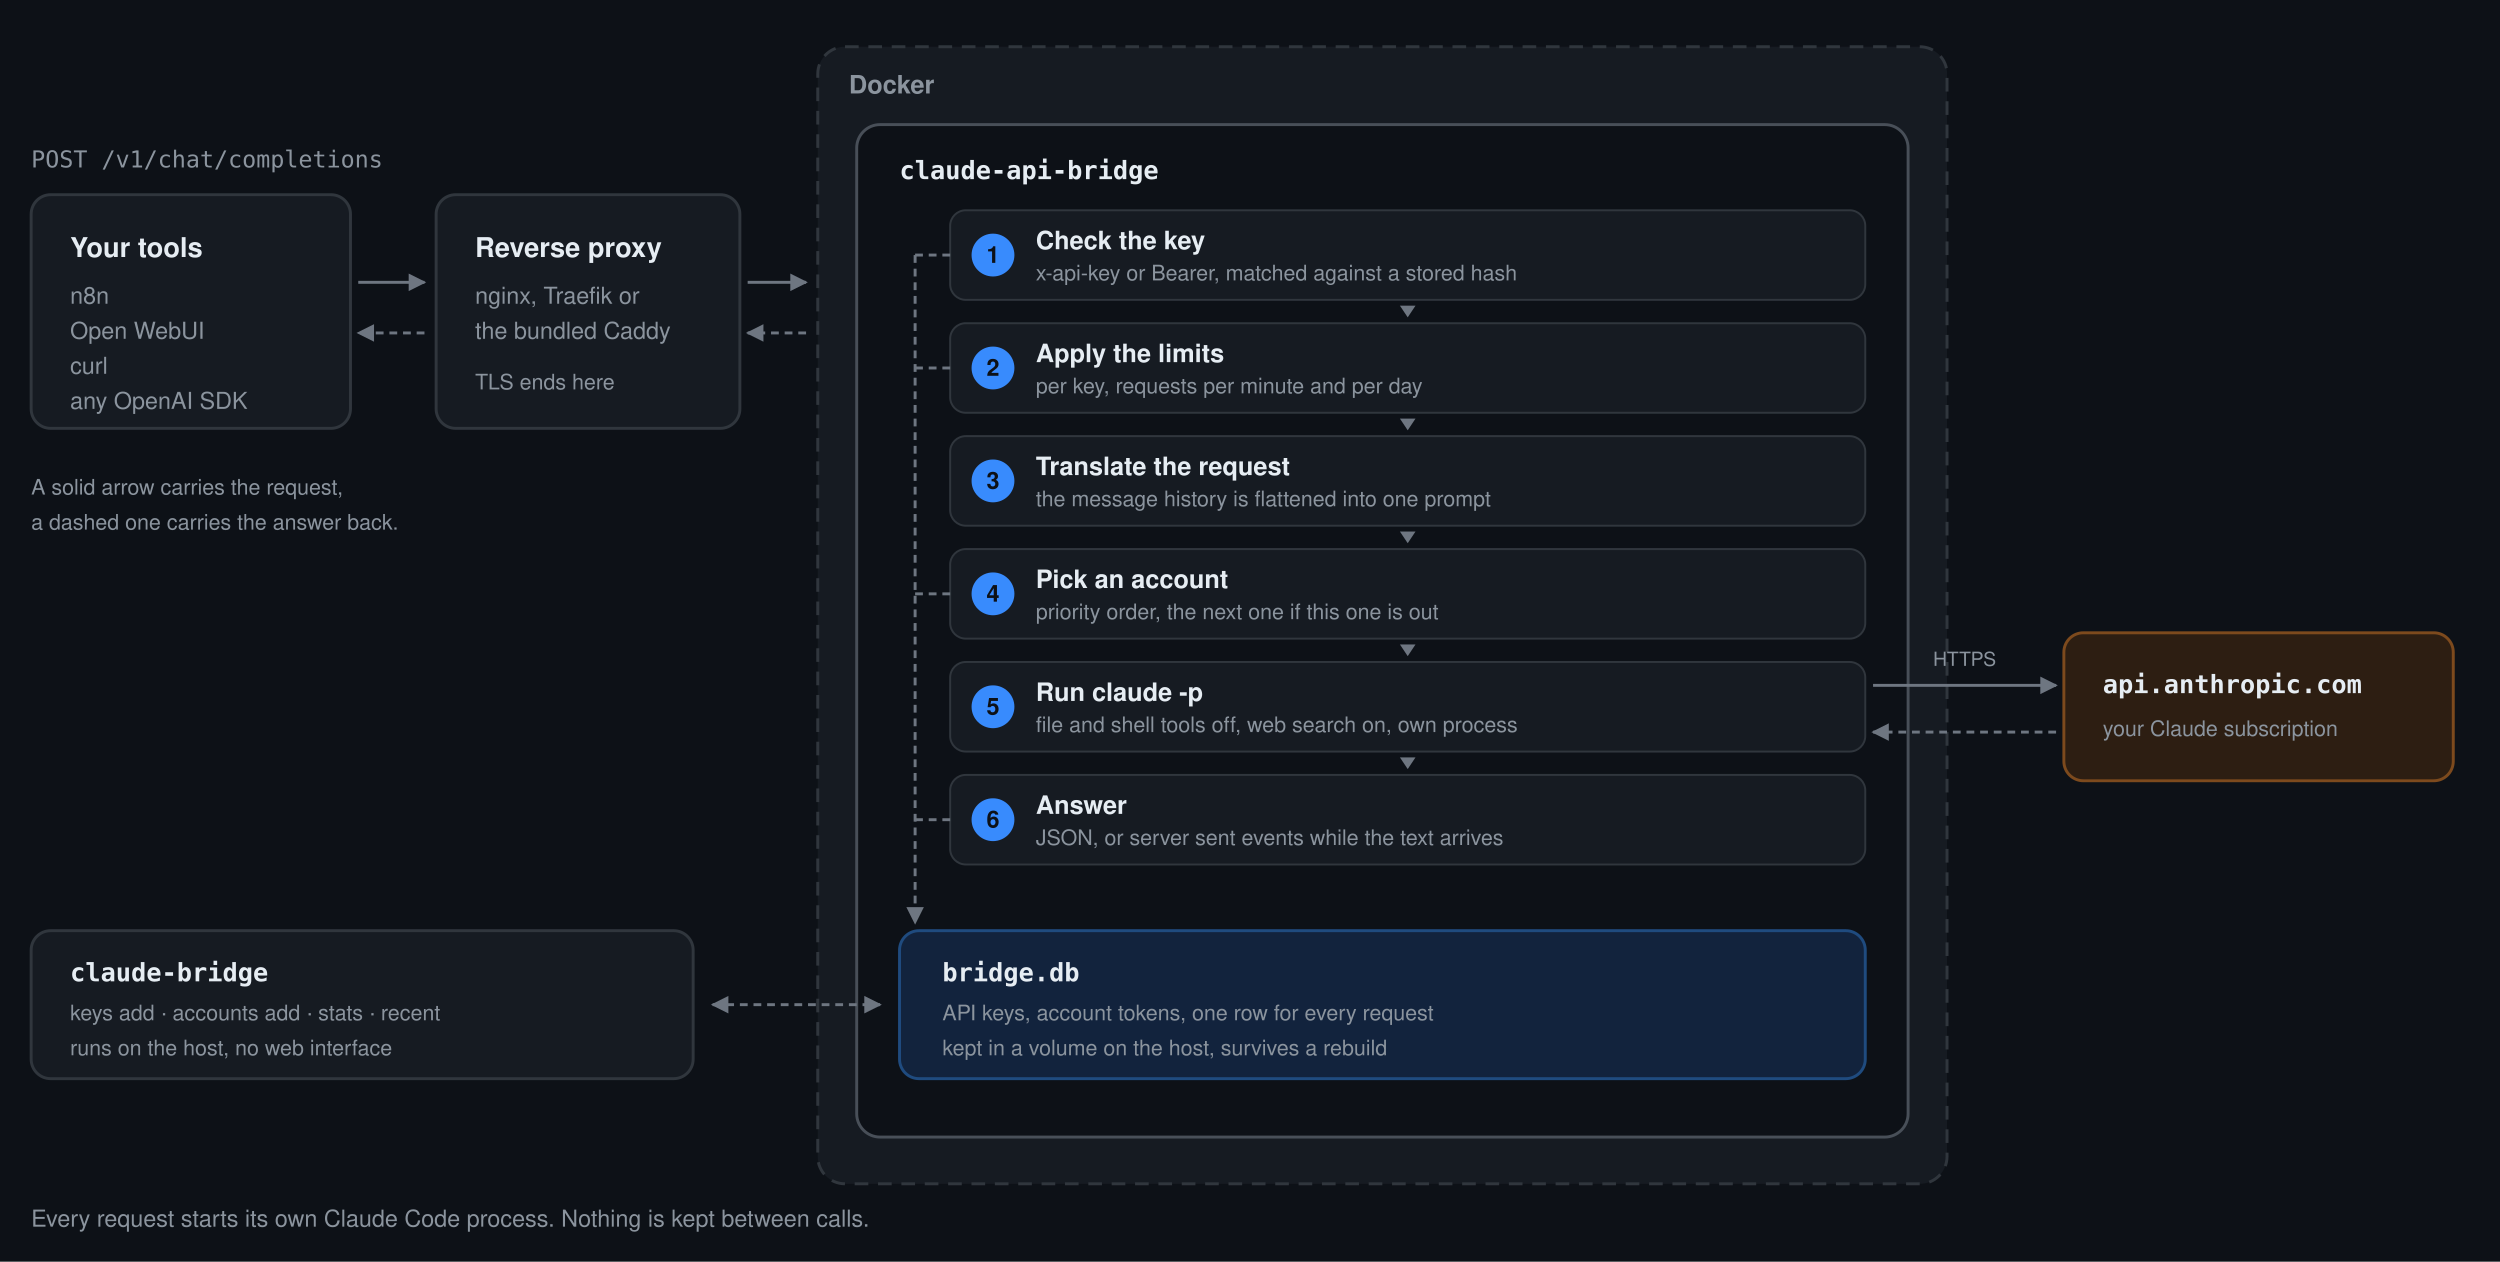
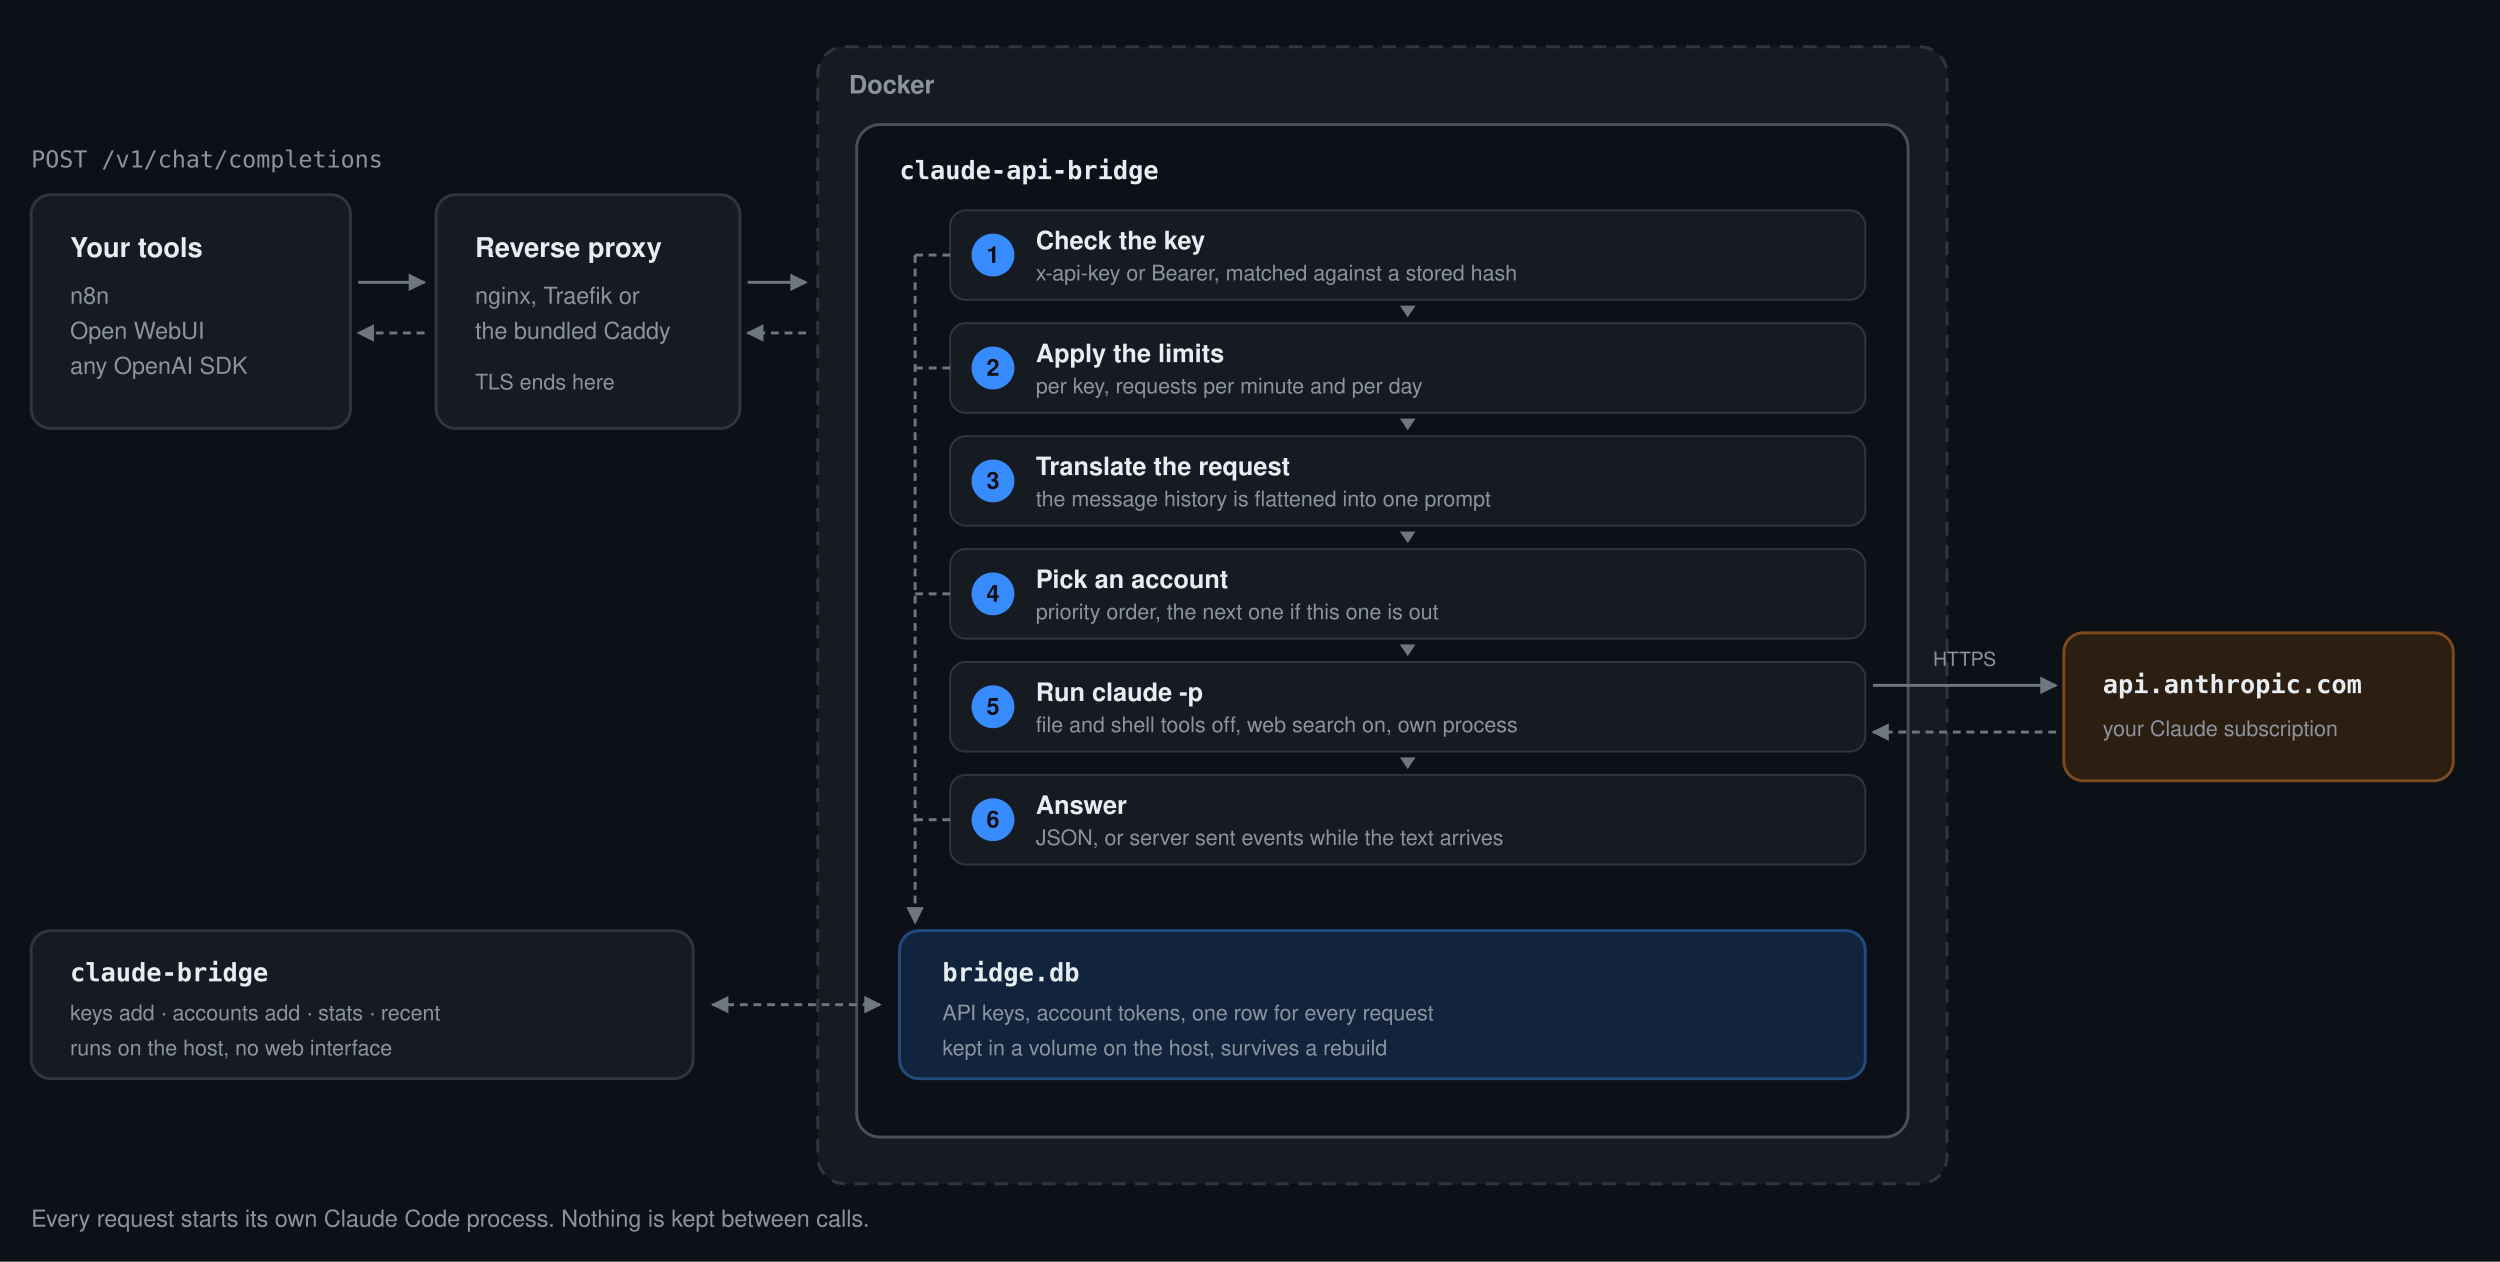
<svg xmlns="http://www.w3.org/2000/svg" viewBox="0 0 1284 648" width="1284" height="648" role="img" aria-label="How Claude API Bridge handles a request">
  <defs>
    <marker id="head" viewBox="0 0 10 10" refX="9" refY="5" markerWidth="6" markerHeight="6" orient="auto-start-reverse">
      <path d="M 0 0 L 10 5 L 0 10 z" fill="#6e7681" />
    </marker>
  </defs>
  <rect width="1284" height="648" fill="#0d1117" />
  <text x="16" y="86" font-family="ui-monospace, SFMono-Regular, Menlo, Consolas, monospace" font-size="12" font-weight="400" fill="#8b949e" text-anchor="start">POST /v1/chat/completions</text>
  <rect x="16" y="100" width="164" height="120" rx="10" fill="#161b22" stroke="#30363d" stroke-width="1.5" />
  <text x="36" y="132" font-family="ui-sans-serif, -apple-system, BlinkMacSystemFont, 'Segoe UI', Helvetica, Arial, sans-serif" font-size="14" font-weight="600" fill="#e6edf3" text-anchor="start">Your tools</text>
  <text x="36" y="156" font-family="ui-sans-serif, -apple-system, BlinkMacSystemFont, 'Segoe UI', Helvetica, Arial, sans-serif" font-size="12" font-weight="400" fill="#8b949e" text-anchor="start">n8n</text>
  <text x="36" y="174" font-family="ui-sans-serif, -apple-system, BlinkMacSystemFont, 'Segoe UI', Helvetica, Arial, sans-serif" font-size="12" font-weight="400" fill="#8b949e" text-anchor="start">Open WebUI</text>
-   <text x="36" y="192" font-family="ui-sans-serif, -apple-system, BlinkMacSystemFont, 'Segoe UI', Helvetica, Arial, sans-serif" font-size="12" font-weight="400" fill="#8b949e" text-anchor="start">curl</text>
-   <text x="36" y="210" font-family="ui-sans-serif, -apple-system, BlinkMacSystemFont, 'Segoe UI', Helvetica, Arial, sans-serif" font-size="12" font-weight="400" fill="#8b949e" text-anchor="start">any OpenAI SDK</text>
+   <text x="36" y="192" font-family="ui-sans-serif, -apple-system, BlinkMacSystemFont, 'Segoe UI', Helvetica, Arial, sans-serif" font-size="12" font-weight="400" fill="#8b949e" text-anchor="start">any OpenAI SDK</text>
  <rect x="224" y="100" width="156" height="120" rx="10" fill="#161b22" stroke="#30363d" stroke-width="1.5" />
  <text x="244" y="132" font-family="ui-sans-serif, -apple-system, BlinkMacSystemFont, 'Segoe UI', Helvetica, Arial, sans-serif" font-size="14" font-weight="600" fill="#e6edf3" text-anchor="start">Reverse proxy</text>
  <text x="244" y="156" font-family="ui-sans-serif, -apple-system, BlinkMacSystemFont, 'Segoe UI', Helvetica, Arial, sans-serif" font-size="12" font-weight="400" fill="#8b949e" text-anchor="start">nginx, Traefik or</text>
  <text x="244" y="174" font-family="ui-sans-serif, -apple-system, BlinkMacSystemFont, 'Segoe UI', Helvetica, Arial, sans-serif" font-size="12" font-weight="400" fill="#8b949e" text-anchor="start">the bundled Caddy</text>
  <text x="244" y="200" font-family="ui-sans-serif, -apple-system, BlinkMacSystemFont, 'Segoe UI', Helvetica, Arial, sans-serif" font-size="11" font-weight="400" fill="#8b949e" text-anchor="start">TLS ends here</text>
  <line x1="184" y1="145" x2="218" y2="145" stroke="#6e7681" stroke-width="1.5" marker-end="url(#head)" />
  <line x1="218" y1="171" x2="184" y2="171" stroke="#6e7681" stroke-width="1.5" stroke-dasharray="4 3" marker-end="url(#head)" />
  <line x1="384" y1="145" x2="414" y2="145" stroke="#6e7681" stroke-width="1.5" marker-end="url(#head)" />
  <line x1="414" y1="171" x2="384" y2="171" stroke="#6e7681" stroke-width="1.5" stroke-dasharray="4 3" marker-end="url(#head)" />
-   <text x="16" y="254" font-family="ui-sans-serif, -apple-system, BlinkMacSystemFont, 'Segoe UI', Helvetica, Arial, sans-serif" font-size="11" font-weight="400" fill="#8b949e" text-anchor="start">A solid arrow carries the request,</text>
-   <text x="16" y="272" font-family="ui-sans-serif, -apple-system, BlinkMacSystemFont, 'Segoe UI', Helvetica, Arial, sans-serif" font-size="11" font-weight="400" fill="#8b949e" text-anchor="start">a dashed one carries the answer back.</text>
  <rect x="420" y="24" width="580" height="584" rx="14" fill="#161b22" stroke="#30363d" stroke-width="1.5" stroke-dasharray="7 5" />
  <text x="436" y="48" font-family="ui-sans-serif, -apple-system, BlinkMacSystemFont, 'Segoe UI', Helvetica, Arial, sans-serif" font-size="13" font-weight="600" fill="#8b949e" text-anchor="start">Docker</text>
  <rect x="440" y="64" width="540" height="520" rx="12" fill="#0d1117" stroke="#484f58" stroke-width="1.5" />
  <text x="462" y="92" font-family="ui-monospace, SFMono-Regular, Menlo, Consolas, monospace" font-size="13" font-weight="600" fill="#e6edf3" text-anchor="start">claude-api-bridge</text>
  <rect x="488" y="108" width="470" height="46" rx="8" fill="#161b22" stroke="#30363d" stroke-width="1" />
  <circle cx="510" cy="131" r="11" fill="#388bfd" />
  <text x="510" y="135" font-family="ui-sans-serif, -apple-system, BlinkMacSystemFont, 'Segoe UI', Helvetica, Arial, sans-serif" font-size="12" font-weight="700" fill="#0d1117" text-anchor="middle">1</text>
  <text x="532" y="128" font-family="ui-sans-serif, -apple-system, BlinkMacSystemFont, 'Segoe UI', Helvetica, Arial, sans-serif" font-size="13" font-weight="600" fill="#e6edf3" text-anchor="start">Check the key</text>
  <text x="532" y="144" font-family="ui-sans-serif, -apple-system, BlinkMacSystemFont, 'Segoe UI', Helvetica, Arial, sans-serif" font-size="11" font-weight="400" fill="#8b949e" text-anchor="start">x-api-key or Bearer, matched against a stored hash</text>
  <path d="M 719 157 L 727 157 L 723 163 Z" fill="#6e7681" />
  <rect x="488" y="166" width="470" height="46" rx="8" fill="#161b22" stroke="#30363d" stroke-width="1" />
  <circle cx="510" cy="189" r="11" fill="#388bfd" />
  <text x="510" y="193" font-family="ui-sans-serif, -apple-system, BlinkMacSystemFont, 'Segoe UI', Helvetica, Arial, sans-serif" font-size="12" font-weight="700" fill="#0d1117" text-anchor="middle">2</text>
  <text x="532" y="186" font-family="ui-sans-serif, -apple-system, BlinkMacSystemFont, 'Segoe UI', Helvetica, Arial, sans-serif" font-size="13" font-weight="600" fill="#e6edf3" text-anchor="start">Apply the limits</text>
  <text x="532" y="202" font-family="ui-sans-serif, -apple-system, BlinkMacSystemFont, 'Segoe UI', Helvetica, Arial, sans-serif" font-size="11" font-weight="400" fill="#8b949e" text-anchor="start">per key, requests per minute and per day</text>
  <path d="M 719 215 L 727 215 L 723 221 Z" fill="#6e7681" />
  <rect x="488" y="224" width="470" height="46" rx="8" fill="#161b22" stroke="#30363d" stroke-width="1" />
  <circle cx="510" cy="247" r="11" fill="#388bfd" />
  <text x="510" y="251" font-family="ui-sans-serif, -apple-system, BlinkMacSystemFont, 'Segoe UI', Helvetica, Arial, sans-serif" font-size="12" font-weight="700" fill="#0d1117" text-anchor="middle">3</text>
  <text x="532" y="244" font-family="ui-sans-serif, -apple-system, BlinkMacSystemFont, 'Segoe UI', Helvetica, Arial, sans-serif" font-size="13" font-weight="600" fill="#e6edf3" text-anchor="start">Translate the request</text>
  <text x="532" y="260" font-family="ui-sans-serif, -apple-system, BlinkMacSystemFont, 'Segoe UI', Helvetica, Arial, sans-serif" font-size="11" font-weight="400" fill="#8b949e" text-anchor="start">the message history is flattened into one prompt</text>
  <path d="M 719 273 L 727 273 L 723 279 Z" fill="#6e7681" />
  <rect x="488" y="282" width="470" height="46" rx="8" fill="#161b22" stroke="#30363d" stroke-width="1" />
  <circle cx="510" cy="305" r="11" fill="#388bfd" />
  <text x="510" y="309" font-family="ui-sans-serif, -apple-system, BlinkMacSystemFont, 'Segoe UI', Helvetica, Arial, sans-serif" font-size="12" font-weight="700" fill="#0d1117" text-anchor="middle">4</text>
  <text x="532" y="302" font-family="ui-sans-serif, -apple-system, BlinkMacSystemFont, 'Segoe UI', Helvetica, Arial, sans-serif" font-size="13" font-weight="600" fill="#e6edf3" text-anchor="start">Pick an account</text>
  <text x="532" y="318" font-family="ui-sans-serif, -apple-system, BlinkMacSystemFont, 'Segoe UI', Helvetica, Arial, sans-serif" font-size="11" font-weight="400" fill="#8b949e" text-anchor="start">priority order, the next one if this one is out</text>
  <path d="M 719 331 L 727 331 L 723 337 Z" fill="#6e7681" />
  <rect x="488" y="340" width="470" height="46" rx="8" fill="#161b22" stroke="#30363d" stroke-width="1" />
  <circle cx="510" cy="363" r="11" fill="#388bfd" />
  <text x="510" y="367" font-family="ui-sans-serif, -apple-system, BlinkMacSystemFont, 'Segoe UI', Helvetica, Arial, sans-serif" font-size="12" font-weight="700" fill="#0d1117" text-anchor="middle">5</text>
  <text x="532" y="360" font-family="ui-sans-serif, -apple-system, BlinkMacSystemFont, 'Segoe UI', Helvetica, Arial, sans-serif" font-size="13" font-weight="600" fill="#e6edf3" text-anchor="start">Run claude -p</text>
  <text x="532" y="376" font-family="ui-sans-serif, -apple-system, BlinkMacSystemFont, 'Segoe UI', Helvetica, Arial, sans-serif" font-size="11" font-weight="400" fill="#8b949e" text-anchor="start">file and shell tools off, web search on, own process</text>
  <path d="M 719 389 L 727 389 L 723 395 Z" fill="#6e7681" />
  <rect x="488" y="398" width="470" height="46" rx="8" fill="#161b22" stroke="#30363d" stroke-width="1" />
  <circle cx="510" cy="421" r="11" fill="#388bfd" />
  <text x="510" y="425" font-family="ui-sans-serif, -apple-system, BlinkMacSystemFont, 'Segoe UI', Helvetica, Arial, sans-serif" font-size="12" font-weight="700" fill="#0d1117" text-anchor="middle">6</text>
  <text x="532" y="418" font-family="ui-sans-serif, -apple-system, BlinkMacSystemFont, 'Segoe UI', Helvetica, Arial, sans-serif" font-size="13" font-weight="600" fill="#e6edf3" text-anchor="start">Answer</text>
  <text x="532" y="434" font-family="ui-sans-serif, -apple-system, BlinkMacSystemFont, 'Segoe UI', Helvetica, Arial, sans-serif" font-size="11" font-weight="400" fill="#8b949e" text-anchor="start">JSON, or server sent events while the text arrives</text>
  <line x1="470" y1="131" x2="470" y2="474" stroke="#6e7681" stroke-width="1.5" stroke-dasharray="4 3" marker-end="url(#head)" />
  <line x1="470" y1="131" x2="488" y2="131" stroke="#6e7681" stroke-width="1.5" stroke-dasharray="4 3" />
  <line x1="470" y1="189" x2="488" y2="189" stroke="#6e7681" stroke-width="1.5" stroke-dasharray="4 3" />
  <line x1="470" y1="305" x2="488" y2="305" stroke="#6e7681" stroke-width="1.5" stroke-dasharray="4 3" />
  <line x1="470" y1="421" x2="488" y2="421" stroke="#6e7681" stroke-width="1.5" stroke-dasharray="4 3" />
  <rect x="462" y="478" width="496" height="76" rx="10" fill="#12233d" stroke="#1f4b7f" stroke-width="1.5" />
  <text x="484" y="504" font-family="ui-monospace, SFMono-Regular, Menlo, Consolas, monospace" font-size="13" font-weight="600" fill="#e6edf3" text-anchor="start">bridge.db</text>
  <text x="484" y="524" font-family="ui-sans-serif, -apple-system, BlinkMacSystemFont, 'Segoe UI', Helvetica, Arial, sans-serif" font-size="11" font-weight="400" fill="#8b949e" text-anchor="start">API keys, account tokens, one row for every request</text>
  <text x="484" y="542" font-family="ui-sans-serif, -apple-system, BlinkMacSystemFont, 'Segoe UI', Helvetica, Arial, sans-serif" font-size="11" font-weight="400" fill="#8b949e" text-anchor="start">kept in a volume on the host, survives a rebuild</text>
  <rect x="16" y="478" width="340" height="76" rx="10" fill="#161b22" stroke="#30363d" stroke-width="1.5" />
  <text x="36" y="504" font-family="ui-monospace, SFMono-Regular, Menlo, Consolas, monospace" font-size="13" font-weight="600" fill="#e6edf3" text-anchor="start">claude-bridge</text>
  <text x="36" y="524" font-family="ui-sans-serif, -apple-system, BlinkMacSystemFont, 'Segoe UI', Helvetica, Arial, sans-serif" font-size="11" font-weight="400" fill="#8b949e" text-anchor="start">keys add · accounts add · stats · recent</text>
  <text x="36" y="542" font-family="ui-sans-serif, -apple-system, BlinkMacSystemFont, 'Segoe UI', Helvetica, Arial, sans-serif" font-size="11" font-weight="400" fill="#8b949e" text-anchor="start">runs on the host, no web interface</text>
  <line x1="366" y1="516" x2="452" y2="516" stroke="#6e7681" stroke-width="1.5" stroke-dasharray="4 3" marker-end="url(#head)" marker-start="url(#head)" />
  <rect x="1060" y="325" width="200" height="76" rx="10" fill="#2d1e12" stroke="#7d4a1d" stroke-width="1.5" />
  <text x="1080" y="356" font-family="ui-monospace, SFMono-Regular, Menlo, Consolas, monospace" font-size="13" font-weight="600" fill="#e6edf3" text-anchor="start">api.anthropic.com</text>
  <text x="1080" y="378" font-family="ui-sans-serif, -apple-system, BlinkMacSystemFont, 'Segoe UI', Helvetica, Arial, sans-serif" font-size="11" font-weight="400" fill="#8b949e" text-anchor="start">your Claude subscription</text>
  <line x1="962" y1="352" x2="1056" y2="352" stroke="#6e7681" stroke-width="1.5" marker-end="url(#head)" />
  <line x1="1056" y1="376" x2="962" y2="376" stroke="#6e7681" stroke-width="1.5" stroke-dasharray="4 3" marker-end="url(#head)" />
  <text x="1009" y="342" font-family="ui-sans-serif, -apple-system, BlinkMacSystemFont, 'Segoe UI', Helvetica, Arial, sans-serif" font-size="10" font-weight="400" fill="#8b949e" text-anchor="middle">HTTPS</text>
  <text x="16" y="630" font-family="ui-sans-serif, -apple-system, BlinkMacSystemFont, 'Segoe UI', Helvetica, Arial, sans-serif" font-size="12" font-weight="400" fill="#8b949e" text-anchor="start">Every request starts its own Claude Code process. Nothing is kept between calls.</text>
</svg>
